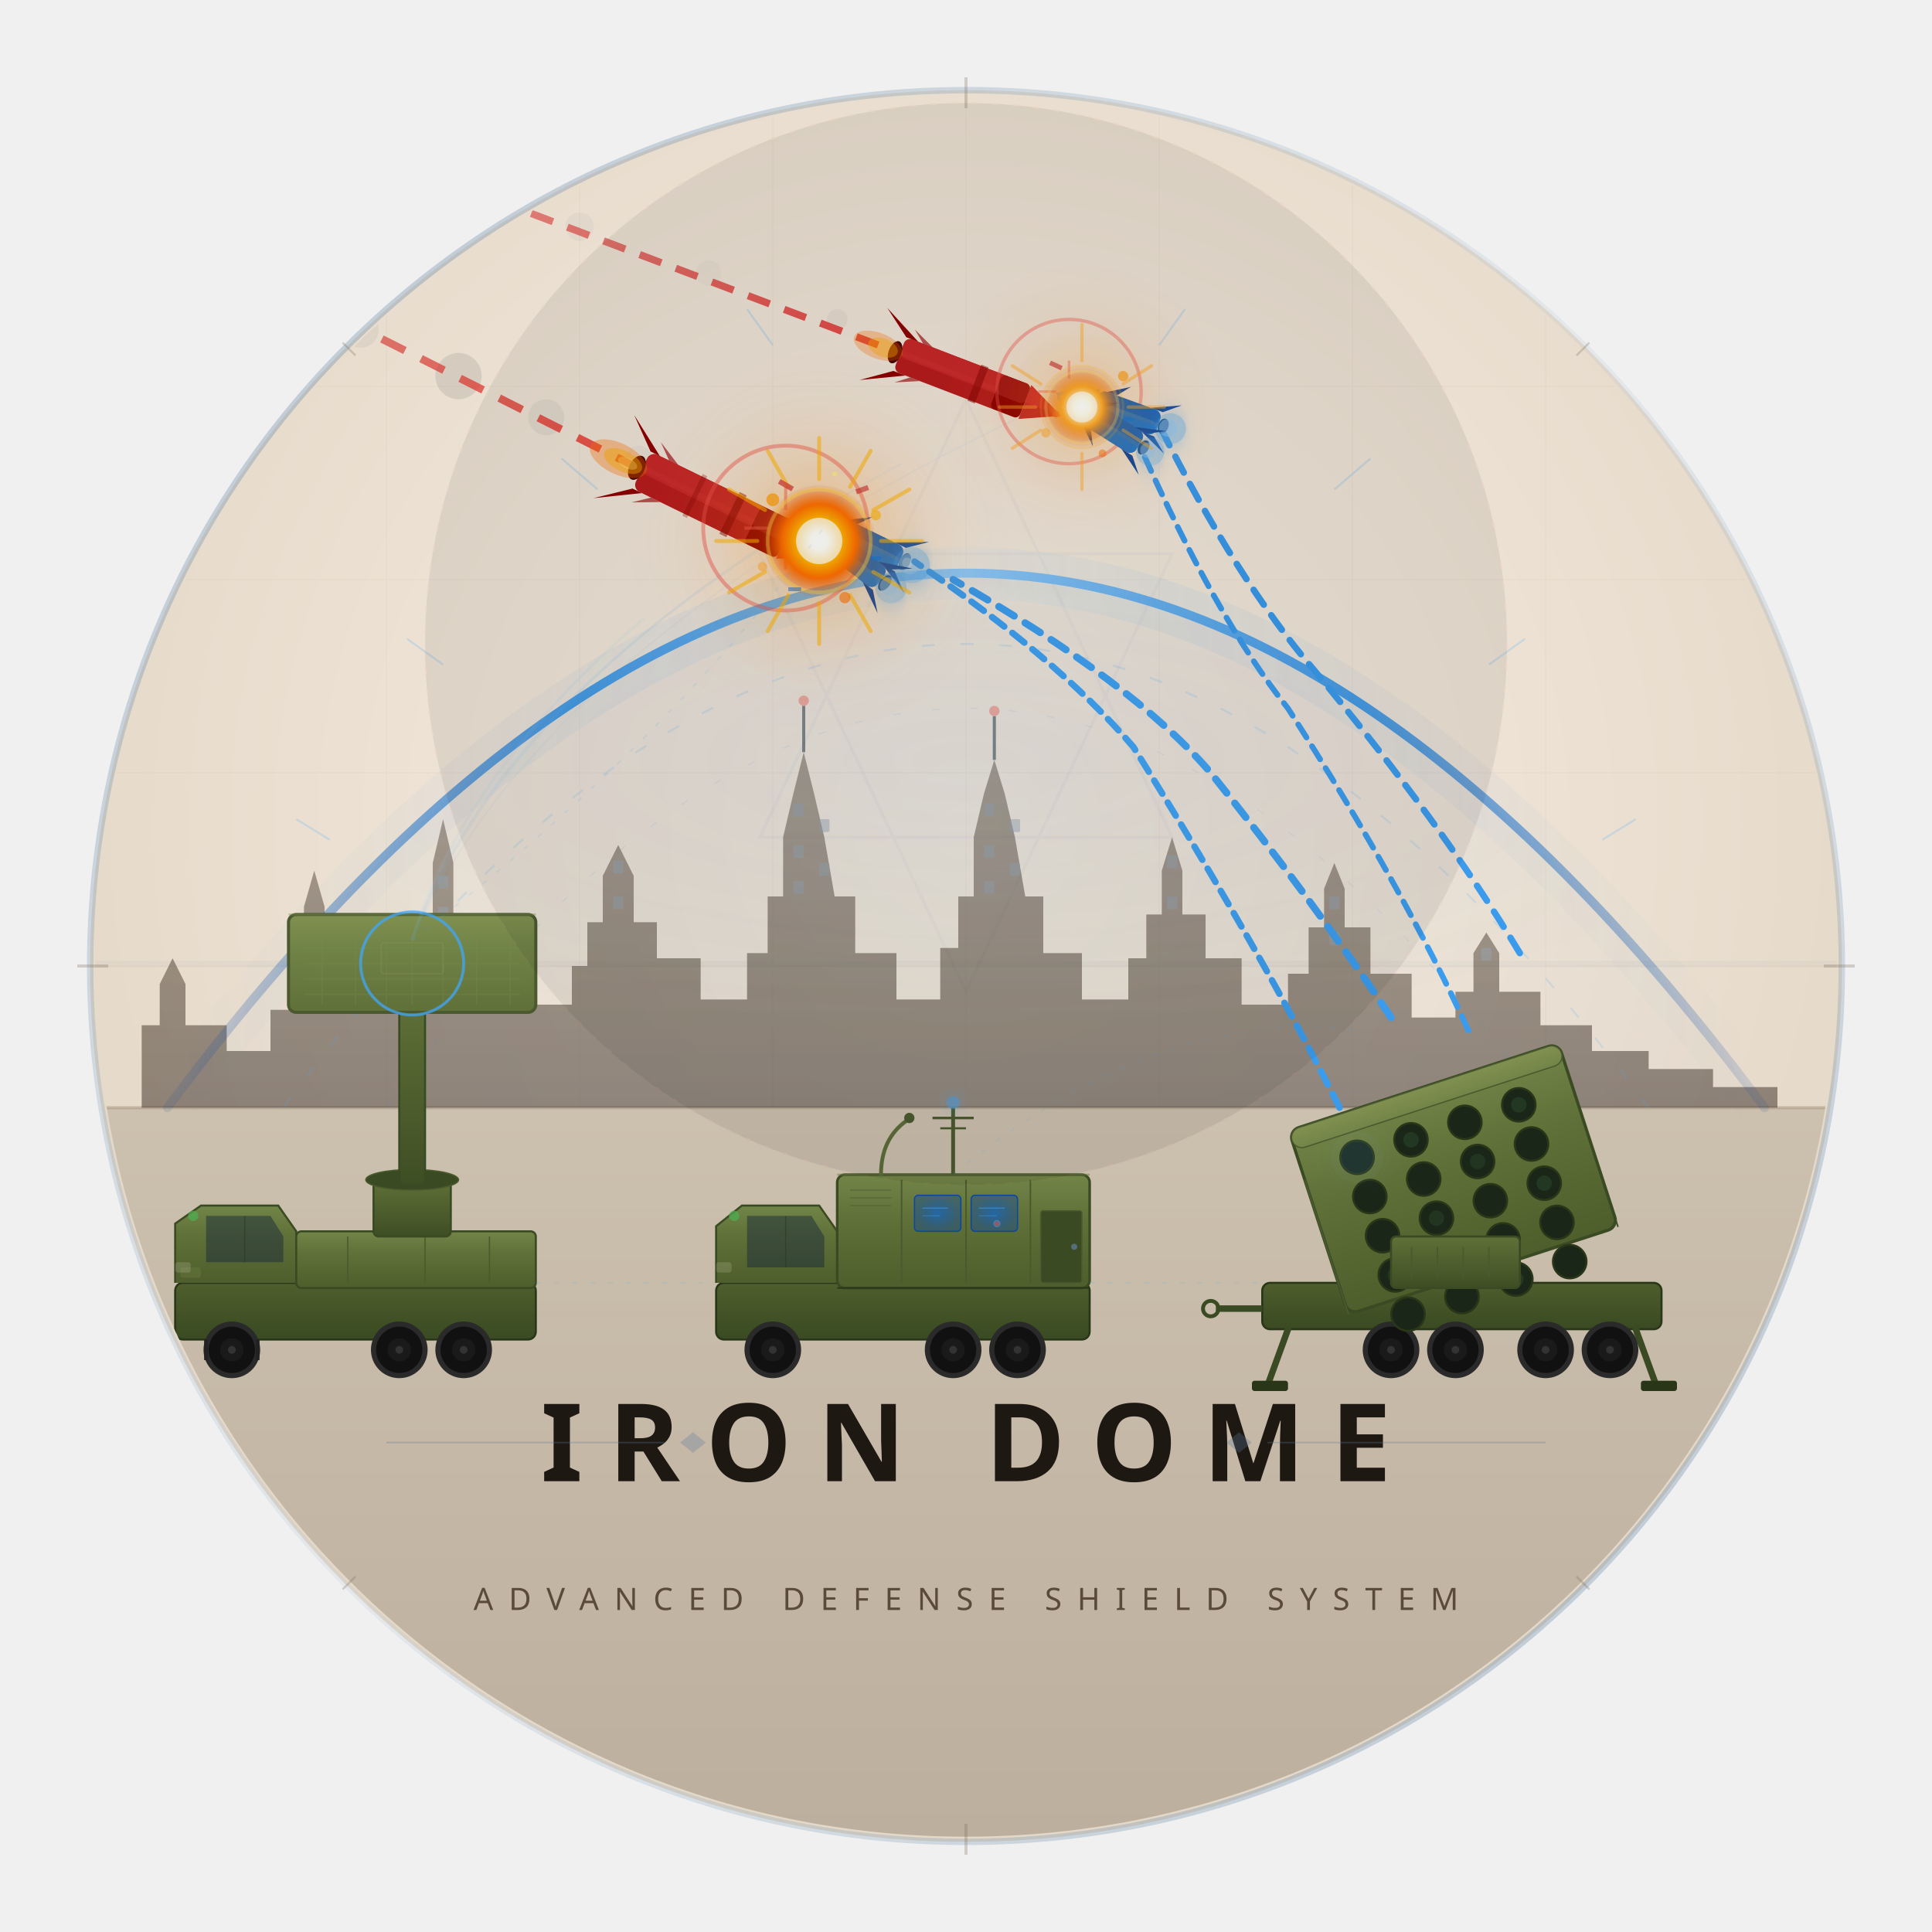
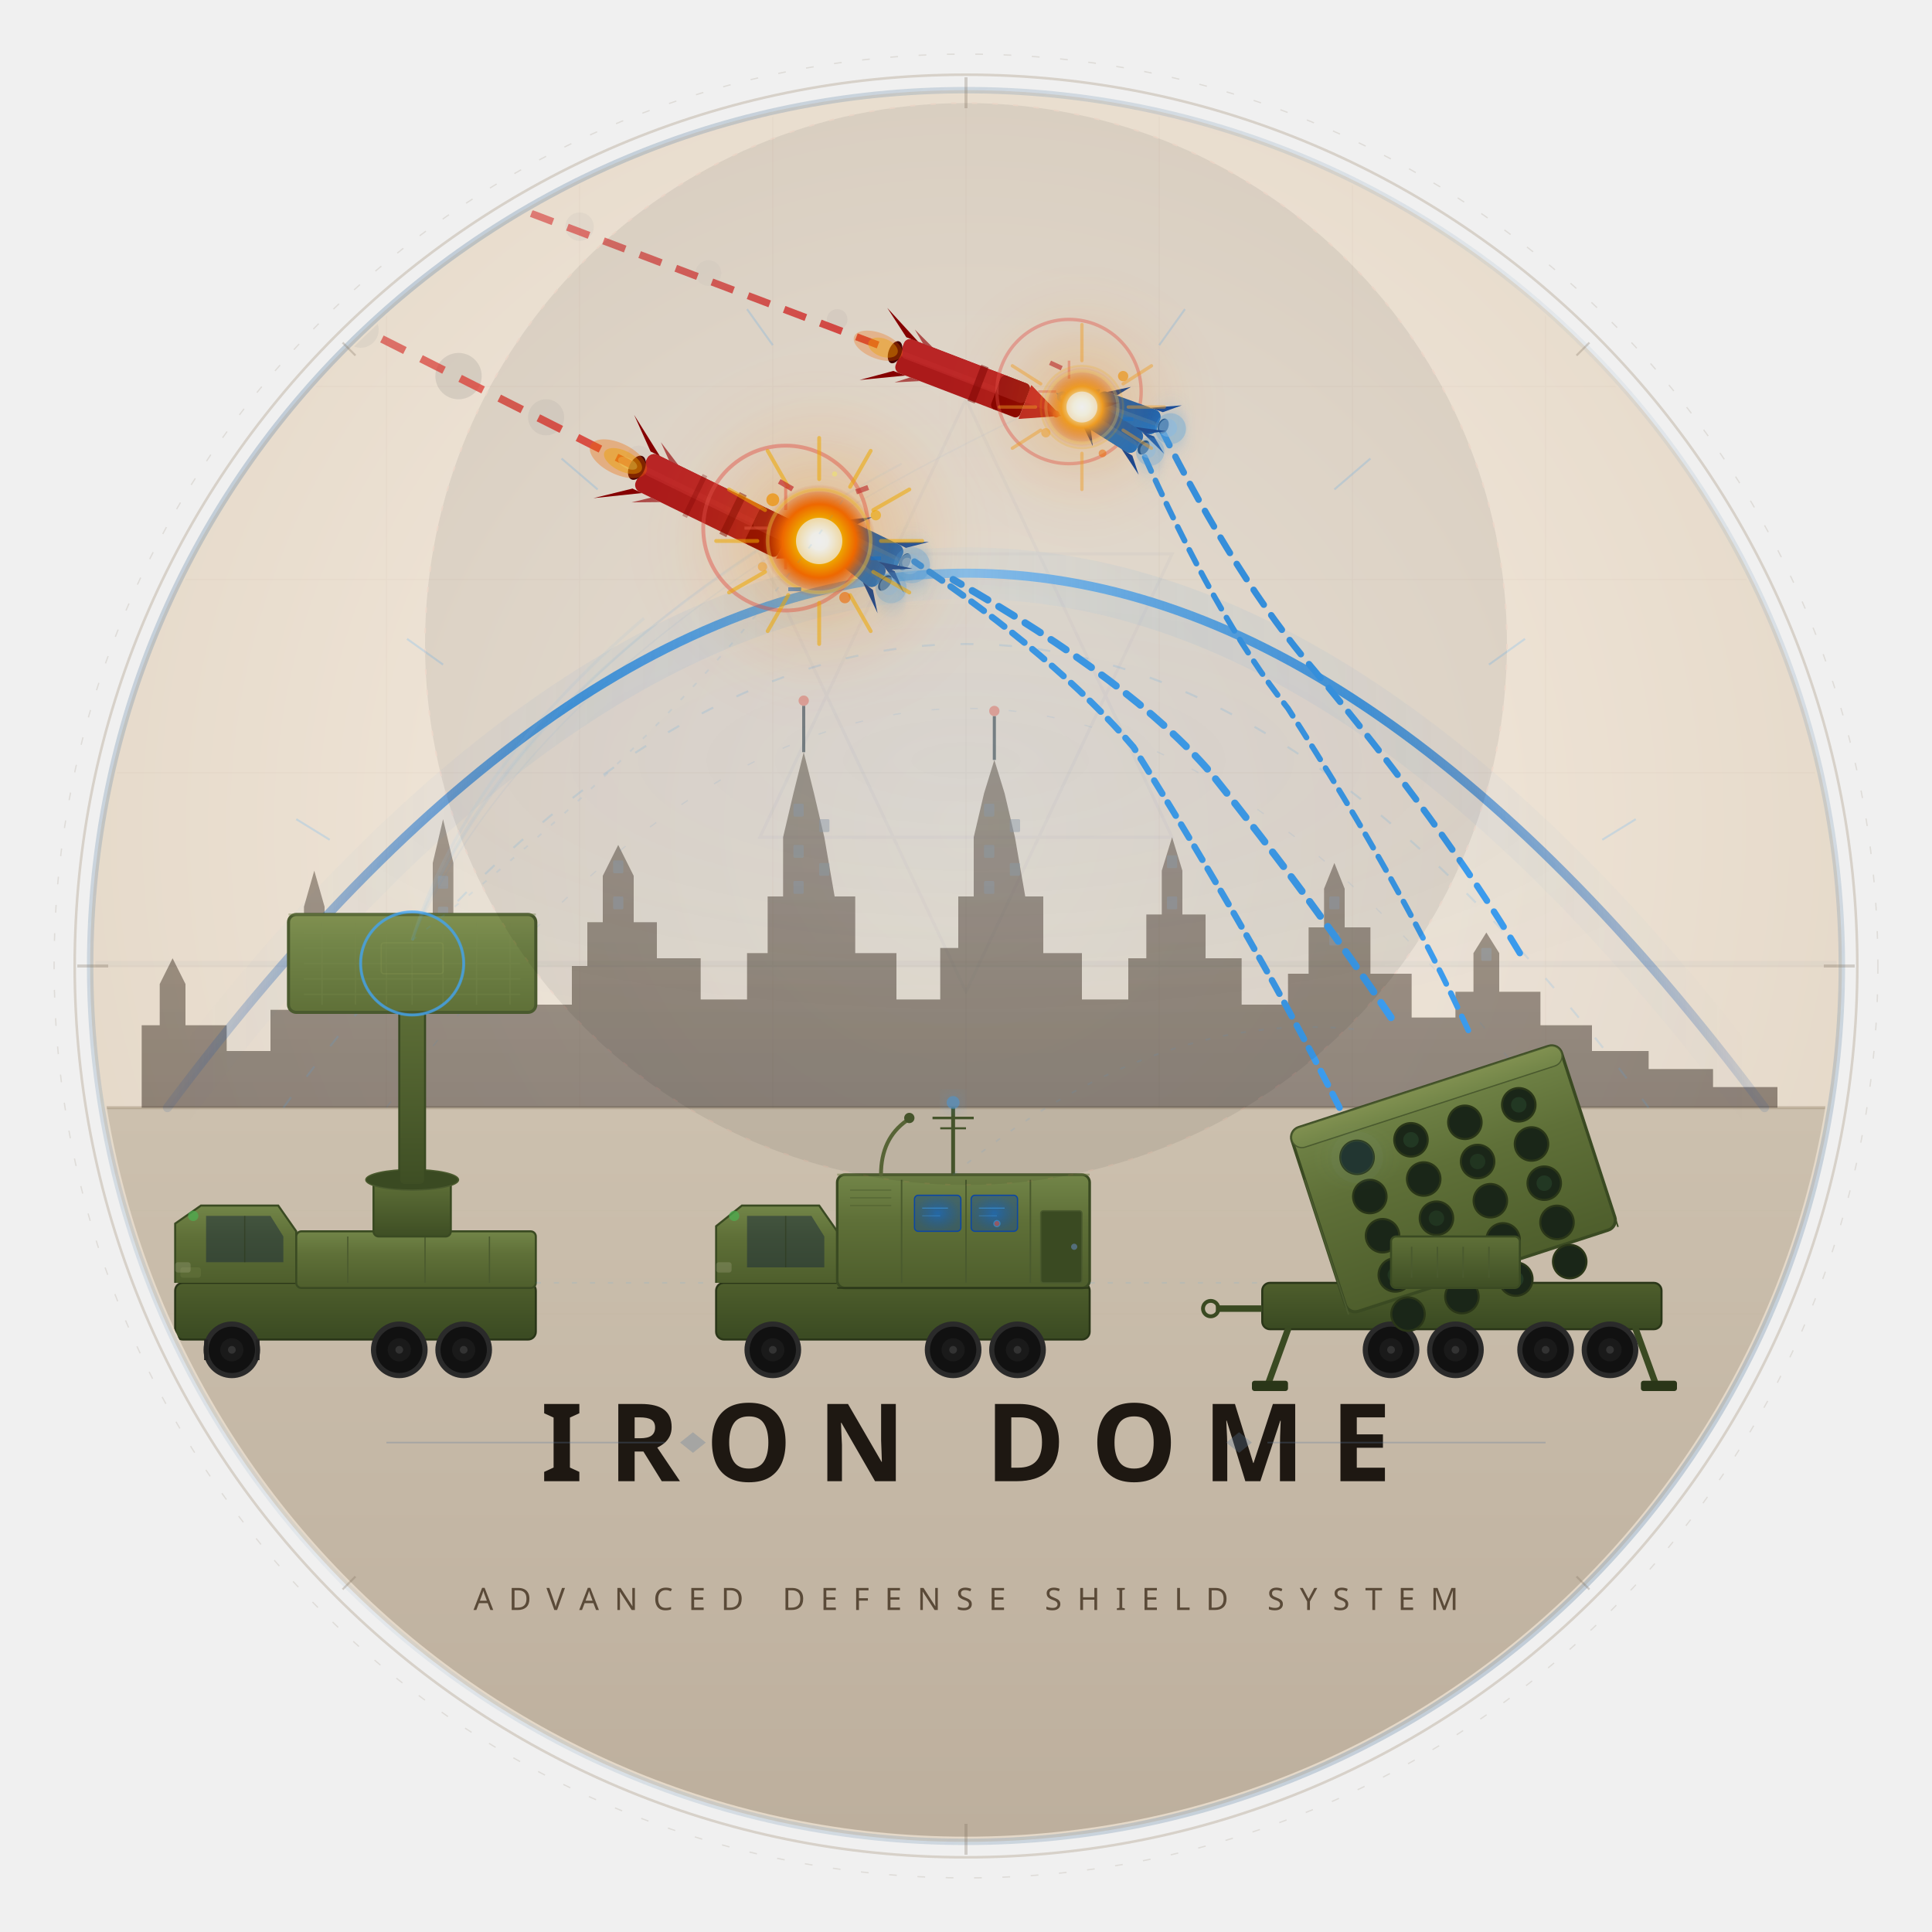
<svg xmlns="http://www.w3.org/2000/svg" viewBox="0 0 750 750">
  <style>
  @keyframes amb{0%,100%{transform:scale(1);opacity:.5}50%{transform:scale(1.18);opacity:1}}
  @keyframes rSpin{to{transform:rotate(360deg)}}
  @keyframes p1{0%{r:20;opacity:.55}100%{r:95;opacity:0}}
  @keyframes p2{0%{r:20;opacity:.45}100%{r:95;opacity:0}}
  @keyframes p3{0%{r:20;opacity:.35}100%{r:95;opacity:0}}
  @keyframes dBr{0%,100%{opacity:.22}50%{opacity:.6}}
  @keyframes boom{0%,65%,100%{opacity:.5}75%{opacity:1}82%{opacity:.65}}
  @keyframes trl{to{stroke-dashoffset:-24}}
  @keyframes etrl{to{stroke-dashoffset:28}}
  @keyframes scan{0%{transform:translateY(-220px);opacity:0}8%{opacity:.1}92%{opacity:.1}100%{transform:translateY(220px);opacity:0}}
  @keyframes tGlow{0%,100%{filter:drop-shadow(0 0 3px rgba(144,202,249,.25))}50%{filter:drop-shadow(0 0 10px rgba(144,202,249,.55))}}
  @keyframes blink{0%,49%{opacity:1}50%,100%{opacity:.3}}
  @keyframes warn{0%,100%{opacity:.5}50%{opacity:1}}
  @keyframes shP{0%,100%{opacity:.08}50%{opacity:.2}}
  @keyframes lockOn{0%,100%{r:22;stroke-width:1.3}50%{r:27;stroke-width:2}}
  @keyframes scrF{0%,100%{opacity:.5}50%{opacity:.8}}
  .rSpin{transform-origin:140px 430px;animation:rSpin 3.5s linear infinite}
  .p1{animation:p1 2.8s ease-out infinite}
  .p2{animation:p2 2.8s ease-out infinite .9s}
  .p3{animation:p3 2.8s ease-out infinite 1.8s}
  .dBr{animation:dBr 3.5s ease-in-out infinite}
  .boom{animation:boom 2.8s ease-in-out infinite}
  .trl{animation:trl 1.2s linear infinite}
  .etrl{animation:etrl .9s linear infinite}
  .scan{animation:scan 6s linear infinite}
  .tGlow{animation:tGlow 4s ease-in-out infinite}
  .blink{animation:blink 1s step-end infinite}
  .warn{animation:warn 1.5s ease-in-out infinite}
  .shP{animation:shP 4s ease-in-out infinite}
  .lockOn{animation:lockOn 1.8s ease-in-out infinite}
  .scrF{animation:scrF 2s ease-in-out infinite}
</style>
  <defs>
    <radialGradient id="bg" cx="50%" cy="42%" r="56%">
      <stop offset="0%" stop-color="#f5ece0" />
      <stop offset="55%" stop-color="#ede2d4" />
      <stop offset="100%" stop-color="#e4d8c8" />
    </radialGradient>
    <linearGradient id="dG" x1="0" y1="0" x2="1" y2="0">
      <stop offset="0%" stop-color="#0d47a1" stop-opacity=".12" />
      <stop offset="25%" stop-color="#1e88e5" stop-opacity=".8" />
      <stop offset="50%" stop-color="#90caf9" />
      <stop offset="75%" stop-color="#1e88e5" stop-opacity=".8" />
      <stop offset="100%" stop-color="#0d47a1" stop-opacity=".12" />
    </linearGradient>
    <linearGradient id="dGl" x1="0" y1="0" x2="1" y2="0">
      <stop offset="0%" stop-color="#1565c0" stop-opacity="0" />
      <stop offset="35%" stop-color="#42a5f5" stop-opacity=".35" />
      <stop offset="50%" stop-color="#bbdefb" stop-opacity=".5" />
      <stop offset="65%" stop-color="#42a5f5" stop-opacity=".35" />
      <stop offset="100%" stop-color="#1565c0" stop-opacity="0" />
    </linearGradient>
    <radialGradient id="shF" cx="50%" cy="35%" r="55%">
      <stop offset="0%" stop-color="#1565c0" stop-opacity=".06" />
      <stop offset="100%" stop-color="#0d47a1" stop-opacity=".01" />
    </radialGradient>
    <linearGradient id="iG" x1="0" y1="1" x2="1" y2="0">
      <stop offset="0%" stop-color="#1565c0" />
      <stop offset="60%" stop-color="#42a5f5" />
      <stop offset="100%" stop-color="#e3f2fd" />
    </linearGradient>
    <linearGradient id="eG" x1="0" y1="0" x2="1" y2="1">
      <stop offset="0%" stop-color="#b71c1c" stop-opacity=".3" />
      <stop offset="100%" stop-color="#f44336" />
    </linearGradient>
    <linearGradient id="eG2" x1="0" y1="0" x2="1" y2="1">
      <stop offset="0%" stop-color="#c62828" stop-opacity=".25" />
      <stop offset="100%" stop-color="#e53935" />
    </linearGradient>
    <radialGradient id="bm1" cx="50%" cy="50%" r="50%">
      <stop offset="0%" stop-color="#fff" />
      <stop offset="15%" stop-color="#fffde7" />
      <stop offset="40%" stop-color="#ffb300" />
      <stop offset="65%" stop-color="#ff6f00" />
      <stop offset="100%" stop-color="#e65100" stop-opacity="0" />
    </radialGradient>
    <radialGradient id="bm1o" cx="50%" cy="50%" r="50%">
      <stop offset="0%" stop-color="#ff9800" stop-opacity=".45" />
      <stop offset="100%" stop-color="#ff6f00" stop-opacity="0" />
    </radialGradient>
    <radialGradient id="bm2" cx="50%" cy="50%" r="50%">
      <stop offset="0%" stop-color="#fff" />
      <stop offset="20%" stop-color="#fff9c4" />
      <stop offset="50%" stop-color="#ffa726" />
      <stop offset="100%" stop-color="#e65100" stop-opacity="0" />
    </radialGradient>
    <linearGradient id="gnG" x1="0" y1="0" x2="0" y2="1">
      <stop offset="0%" stop-color="#ccc0ae" />
      <stop offset="100%" stop-color="#bcae9c" />
    </linearGradient>
    <linearGradient id="cG" x1="0" y1="0" x2="0" y2="1">
      <stop offset="0%" stop-color="#5a4a38" stop-opacity=".78" />
      <stop offset="100%" stop-color="#3e3228" stop-opacity=".88" />
    </linearGradient>
    <linearGradient id="rG" x1="0" y1="0" x2="1" y2="1">
      <stop offset="0%" stop-color="#5a7a9a" stop-opacity=".42" />
      <stop offset="50%" stop-color="#7aa0c0" stop-opacity=".1" />
      <stop offset="100%" stop-color="#5a7a9a" stop-opacity=".42" />
    </linearGradient>
    <linearGradient id="oliveBody" x1="0" y1="0" x2="0" y2="1">
      <stop offset="0%" stop-color="#728548" />
      <stop offset="40%" stop-color="#5f7038" />
      <stop offset="100%" stop-color="#4e5e2c" />
    </linearGradient>
    <linearGradient id="oliveDark" x1="0" y1="0" x2="0" y2="1">
      <stop offset="0%" stop-color="#5f7038" />
      <stop offset="100%" stop-color="#3e4e24" />
    </linearGradient>
    <linearGradient id="oliveLight" x1="0" y1="0" x2="0" y2="1">
      <stop offset="0%" stop-color="#809050" />
      <stop offset="100%" stop-color="#728548" />
    </linearGradient>
    <linearGradient id="oliveChassis" x1="0" y1="0" x2="0" y2="1">
      <stop offset="0%" stop-color="#4e5e2c" />
      <stop offset="100%" stop-color="#3a4a22" />
    </linearGradient>
    <linearGradient id="radarPanel" x1="0" y1="0" x2="0" y2="1">
      <stop offset="0%" stop-color="#809050" />
      <stop offset="30%" stop-color="#728548" />
      <stop offset="100%" stop-color="#5f7038" />
    </linearGradient>
    <radialGradient id="scrG" cx="50%" cy="50%" r="50%">
      <stop offset="0%" stop-color="#1565c0" stop-opacity=".8" />
      <stop offset="100%" stop-color="#0d47a1" stop-opacity=".4" />
    </radialGradient>
    <linearGradient id="scC" x1="0" y1="1" x2=".5" y2="0">
      <stop offset="0%" stop-color="#42a5f5" stop-opacity=".3" />
      <stop offset="100%" stop-color="#42a5f5" stop-opacity="0" />
    </linearGradient>
    <filter id="gl" x="-50%" y="-50%" width="200%" height="200%">
      <feGaussianBlur in="SourceGraphic" stdDeviation="3.5" />
      <feMerge>
        <feMergeNode />
        <feMergeNode in="SourceGraphic" />
      </feMerge>
    </filter>
    <filter id="glH" x="-50%" y="-50%" width="200%" height="200%">
      <feGaussianBlur in="SourceGraphic" stdDeviation="7" />
      <feMerge>
        <feMergeNode />
        <feMergeNode in="SourceGraphic" />
      </feMerge>
    </filter>
    <filter id="bGl" x="-100%" y="-100%" width="300%" height="300%">
      <feGaussianBlur in="SourceGraphic" stdDeviation="10" />
    </filter>
    <filter id="ns">
      <feTurbulence type="fractalNoise" baseFrequency=".85" numOctaves="4" stitchTiles="stitch" />
      <feColorMatrix type="saturate" values="0" />
      <feComponentTransfer>
        <feFuncA type="linear" slope=".025" />
      </feComponentTransfer>
    </filter>
    <clipPath id="cl">
      <circle cx="375" cy="375" r="338" />
    </clipPath>
  </defs>
  <circle cx="375" cy="375" r="340" fill="url(#bg)" stroke="url(#rG)" stroke-width="2.5" />
+   <circle cx="375" cy="375" r="346" fill="none" stroke="#b8aa98" stroke-width="1" opacity=".45" />
+   <circle cx="375" cy="375" r="354" fill="none" stroke="#988a78" stroke-width=".5" stroke-dasharray="3 8" opacity=".2" />
  <g clip-path="url(#cl)">
    <rect x="36" y="36" width="678" height="678" filter="url(#ns)" opacity=".05" />
    <g opacity=".05" stroke="#98886e" stroke-width=".5">
      <line x1="36" y1="150" x2="714" y2="150" />
      <line x1="36" y1="225" x2="714" y2="225" />
      <line x1="36" y1="300" x2="714" y2="300" />
      <line x1="36" y1="375" x2="714" y2="375" />
      <line x1="36" y1="450" x2="714" y2="450" />
      <line x1="150" y1="36" x2="150" y2="714" />
      <line x1="225" y1="36" x2="225" y2="714" />
      <line x1="300" y1="36" x2="300" y2="714" />
      <line x1="375" y1="36" x2="375" y2="714" />
      <line x1="450" y1="36" x2="450" y2="714" />
      <line x1="525" y1="36" x2="525" y2="714" />
      <line x1="600" y1="36" x2="600" y2="714" />
    </g>
    <g opacity=".055">
      <polygon points="375,155 455,325 295,325" fill="none" stroke="#7a92b0" stroke-width="1.2" />
      <polygon points="375,385 295,215 455,215" fill="none" stroke="#7a92b0" stroke-width="1.2" />
    </g>
    <rect class="scan" x="36" y="373" width="678" height="2.5" fill="#7a8a9a" opacity=".06" rx="1" />
    <rect x="36" y="430" width="678" height="300" fill="url(#gnG)" />
    <line x1="36" y1="430" x2="714" y2="430" stroke="#98886e" stroke-width="1.2" opacity=".4" />
    <g opacity=".03" stroke="#8d6e63" stroke-width=".3">
      <line x1="36" y1="470" x2="714" y2="470" />
      <line x1="36" y1="510" x2="714" y2="510" />
    </g>
    <g opacity=".6">
      <path d="     M36,430 L55,430 L55,398 L62,398 L62,382 L67,372 L72,382 L72,398 L88,398 L88,408     L105,408 L105,392 L112,392 L112,372 L118,372 L118,352 L122,338 L126,352 L126,372 L138,372 L138,390 L155,390     L155,375 L162,375 L162,355 L168,355 L168,335 L172,318 L176,335 L176,355 L188,355 L188,372 L205,372 L205,390 L222,390     L222,375 L228,375 L228,358 L234,358 L234,340 L240,328 L246,340 L246,358 L255,358 L255,372 L272,372 L272,388 L290,388     L290,370 L298,370 L298,348 L304,348 L304,325 L308,308 L312,292 L316,308 L320,325 L324,348 L332,348 L332,370 L348,370 L348,388 L365,388     L365,368 L372,368 L372,348 L378,348 L378,325 L382,308 L386,295 L390,308 L394,325 L398,348 L405,348 L405,370 L420,370 L420,388 L438,388     L438,372 L445,372 L445,355 L451,355 L451,338 L455,325 L459,338 L459,355 L468,355 L468,372 L482,372 L482,390 L500,390     L500,378 L508,378 L508,360 L514,360 L514,345 L518,335 L522,345 L522,360 L532,360 L532,378 L548,378 L548,395 L565,395     L565,385 L572,385 L572,370 L577,362 L582,370 L582,385 L598,385 L598,398 L618,398 L618,408 L640,408 L640,415 L665,415 L665,422 L690,422 L690,430 L714,430 Z   " fill="url(#cG)" />
      <g fill="#5a7a9a" opacity=".45">
        <rect x="120" y="358" width="4" height="5" rx=".5" />
        <rect x="120" y="370" width="4" height="5" rx=".5" />
        <rect x="170" y="340" width="4" height="5" rx=".5" />
        <rect x="170" y="352" width="4" height="5" rx=".5" />
        <rect x="238" y="334" width="4" height="5" rx=".5" />
        <rect x="238" y="348" width="4" height="5" rx=".5" />
        <rect x="308" y="312" width="4" height="5" rx=".5" />
        <rect x="308" y="328" width="4" height="5" rx=".5" />
        <rect x="308" y="342" width="4" height="5" rx=".5" />
        <rect x="318" y="318" width="4" height="5" rx=".5" />
        <rect x="318" y="335" width="4" height="5" rx=".5" />
        <rect x="382" y="312" width="4" height="5" rx=".5" />
        <rect x="382" y="328" width="4" height="5" rx=".5" />
        <rect x="382" y="342" width="4" height="5" rx=".5" />
        <rect x="392" y="318" width="4" height="5" rx=".5" />
        <rect x="392" y="335" width="4" height="5" rx=".5" />
        <rect x="453" y="332" width="4" height="5" rx=".5" />
        <rect x="453" y="348" width="4" height="5" rx=".5" />
        <rect x="516" y="348" width="4" height="5" rx=".5" />
        <rect x="516" y="362" width="4" height="5" rx=".5" />
        <rect x="575" y="368" width="4" height="5" rx=".5" />
      </g>
      <line x1="312" y1="292" x2="312" y2="274" stroke="#37474f" stroke-width="1.2" />
      <circle cx="312" cy="272" r="2" fill="#f44336" opacity=".6" class="blink" />
      <line x1="386" y1="295" x2="386" y2="278" stroke="#37474f" stroke-width="1.2" />
      <circle cx="386" cy="276" r="2" fill="#f44336" opacity=".6" class="blink" />
    </g>
    <path class="shP" d="M65 430 Q375 15 685 430" fill="url(#shF)" />
    <path class="dBr" d="M65 430 Q375 15 685 430" fill="none" stroke="url(#dGl)" stroke-width="20" opacity=".22" />
    <path d="M65 430 Q375 15 685 430" fill="none" stroke="url(#dG)" stroke-width="3.5" stroke-linecap="round" />
    <path d="M110 430 Q375 70 640 430" fill="none" stroke="#42a5f5" stroke-width=".8" opacity=".15" stroke-dasharray="5 10" />
    <path d="M150 430 Q375 120 600 430" fill="none" stroke="#1e88e5" stroke-width=".5" opacity=".08" stroke-dasharray="3 12" />
    <g opacity=".25" stroke="#64b5f6" stroke-width=".8">
      <line x1="115" y1="318" x2="128" y2="326" />
      <line x1="158" y1="248" x2="172" y2="258" />
      <line x1="218" y1="178" x2="232" y2="190" />
      <line x1="290" y1="120" x2="300" y2="134" />
      <line x1="460" y1="120" x2="450" y2="134" />
      <line x1="532" y1="178" x2="518" y2="190" />
      <line x1="592" y1="248" x2="578" y2="258" />
      <line x1="635" y1="318" x2="622" y2="326" />
    </g>
    <g>
      <rect x="68" y="498" width="140" height="22" rx="3" fill="url(#oliveChassis)" stroke="#2a3618" stroke-width=".8" />
      <path d="M68,498 L68,475 L78,468 L108,468 L115,478 L115,498" fill="url(#oliveBody)" stroke="#3a4a22" stroke-width=".8" />
      <path d="M80,472 L105,472 L110,480 L110,490 L80,490 Z" fill="#1a2a3a" opacity=".5" />
      <line x1="95" y1="472" x2="95" y2="490" stroke="#2a3618" stroke-width=".5" opacity=".5" />
      <rect x="70" y="492" width="8" height="4" rx="1" fill="#6b7a42" opacity=".4" />
      <rect x="115" y="478" width="93" height="22" rx="2" fill="url(#oliveBody)" stroke="#3a4a22" stroke-width=".8" />
      <line x1="135" y1="480" x2="135" y2="498" stroke="#4a5a2e" stroke-width=".5" />
      <line x1="165" y1="480" x2="165" y2="498" stroke="#4a5a2e" stroke-width=".5" />
      <line x1="190" y1="480" x2="190" y2="498" stroke="#4a5a2e" stroke-width=".5" />
      <circle cx="90" cy="524" r="10" fill="#111" stroke="#2a2a2a" stroke-width="2" />
      <circle cx="90" cy="524" r="4.5" fill="#1a1a1a" />
      <circle cx="90" cy="524" r="1.5" fill="#333" />
      <circle cx="155" cy="524" r="10" fill="#111" stroke="#2a2a2a" stroke-width="2" />
      <circle cx="155" cy="524" r="4.5" fill="#1a1a1a" />
      <circle cx="155" cy="524" r="1.5" fill="#333" />
      <circle cx="180" cy="524" r="10" fill="#111" stroke="#2a2a2a" stroke-width="2" />
      <circle cx="180" cy="524" r="4.5" fill="#1a1a1a" />
      <circle cx="180" cy="524" r="1.5" fill="#333" />
      <line x1="80" y1="520" x2="80" y2="528" stroke="#222" stroke-width="1.5" />
      <line x1="100" y1="520" x2="100" y2="528" stroke="#222" stroke-width="1.5" />
      <rect x="145" y="458" width="30" height="22" rx="2" fill="url(#oliveDark)" stroke="#3a4a22" stroke-width=".8" />
      <ellipse cx="160" cy="458" rx="18" ry="4" fill="#3a4a22" stroke="#4a5a2e" stroke-width=".5" />
      <g>
        <rect x="155" y="388" width="10" height="72" rx="2" fill="url(#oliveDark)" stroke="#3a4a22" stroke-width=".8" />
        <rect x="112" y="355" width="96" height="38" rx="3" fill="url(#radarPanel)" stroke="#4a5a2e" stroke-width="1.2" />
        <g opacity=".3">
          <line x1="118" y1="362" x2="202" y2="362" stroke="#7a8a4e" stroke-width=".5" />
          <line x1="118" y1="368" x2="202" y2="368" stroke="#7a8a4e" stroke-width=".5" />
          <line x1="118" y1="374" x2="202" y2="374" stroke="#7a8a4e" stroke-width=".5" />
          <line x1="118" y1="380" x2="202" y2="380" stroke="#7a8a4e" stroke-width=".5" />
          <line x1="118" y1="386" x2="202" y2="386" stroke="#7a8a4e" stroke-width=".5" />
          <line x1="125" y1="358" x2="125" y2="390" stroke="#7a8a4e" stroke-width=".5" />
          <line x1="138" y1="358" x2="138" y2="390" stroke="#7a8a4e" stroke-width=".5" />
          <line x1="150" y1="358" x2="150" y2="390" stroke="#7a8a4e" stroke-width=".5" />
          <line x1="160" y1="358" x2="160" y2="390" stroke="#7a8a4e" stroke-width=".5" />
          <line x1="172" y1="358" x2="172" y2="390" stroke="#7a8a4e" stroke-width=".5" />
          <line x1="185" y1="358" x2="185" y2="390" stroke="#7a8a4e" stroke-width=".5" />
          <line x1="198" y1="358" x2="198" y2="390" stroke="#7a8a4e" stroke-width=".5" />
        </g>
        <line x1="112" y1="355" x2="208" y2="355" stroke="#7a8a4e" stroke-width=".8" opacity=".4" />
        <rect x="148" y="366" width="24" height="12" rx="1" fill="none" stroke="#8a9a52" stroke-width=".5" opacity=".3" />
      </g>
      <circle class="p1" cx="160" cy="374" r="20" fill="none" stroke="#42a5f5" stroke-width="1.2" opacity=".5" />
      <circle class="p2" cx="160" cy="374" r="20" fill="none" stroke="#42a5f5" stroke-width="1" opacity=".4" />
      <circle class="p3" cx="160" cy="374" r="20" fill="none" stroke="#42a5f5" stroke-width=".7" opacity=".3" />
      <g opacity=".2">
        <path d="M160 365 Q180 300 250 240" stroke="#90caf9" fill="none" stroke-width="1.2" opacity=".5" />
        <path d="M160 365 Q190 280 300 210" stroke="#64b5f6" fill="none" stroke-width="1" opacity=".4" />
        <path d="M160 365 Q200 260 350 180" stroke="#42a5f5" fill="none" stroke-width=".8" opacity=".3" />
        <path d="M160 365 Q210 250 400 160" stroke="#1e88e5" fill="none" stroke-width=".6" opacity=".2" />
      </g>
      <circle cx="75" cy="472" r="2" fill="#4caf50" opacity=".7" class="blink" />
      <rect x="68" y="490" width="6" height="4" rx="1" fill="#fff3e0" opacity=".15" />
    </g>
    <g>
      <rect x="278" y="498" width="145" height="22" rx="3" fill="url(#oliveChassis)" stroke="#2a3618" stroke-width=".8" />
      <path d="M278,498 L278,476 L288,468 L318,468 L325,478 L325,498" fill="url(#oliveBody)" stroke="#3a4a22" stroke-width=".8" />
      <path d="M290,472 L315,472 L320,480 L320,492 L290,492 Z" fill="#1a2a3a" opacity=".5" />
      <line x1="305" y1="472" x2="305" y2="492" stroke="#2a3618" stroke-width=".5" opacity=".5" />
      <rect x="278" y="490" width="6" height="4" rx="1" fill="#fff3e0" opacity=".15" />
      <circle cx="285" cy="472" r="2" fill="#4caf50" opacity=".7" class="blink" />
      <rect x="325" y="456" width="98" height="44" rx="3" fill="url(#oliveBody)" stroke="#3a4a22" stroke-width="1" />
      <line x1="350" y1="458" x2="350" y2="498" stroke="#4a5a2e" stroke-width=".6" />
      <line x1="375" y1="458" x2="375" y2="498" stroke="#4a5a2e" stroke-width=".6" />
      <line x1="400" y1="458" x2="400" y2="498" stroke="#4a5a2e" stroke-width=".6" />
      <line x1="325" y1="456" x2="423" y2="456" stroke="#6b7a42" stroke-width=".8" opacity=".5" />
      <line x1="325" y1="500" x2="423" y2="500" stroke="#2a3618" stroke-width=".6" />
      <rect x="404" y="470" width="16" height="28" rx="1" fill="#3a4a22" stroke="#4a5a2e" stroke-width=".5" />
      <circle cx="417" cy="484" r="1.2" fill="#546e7a" />
      <g stroke="#4a5a2e" stroke-width=".5" opacity=".5">
        <line x1="330" y1="462" x2="346" y2="462" />
        <line x1="330" y1="465" x2="346" y2="465" />
        <line x1="330" y1="468" x2="346" y2="468" />
      </g>
      <rect x="355" y="464" width="18" height="14" rx="1.5" fill="url(#scrG)" class="scrF" stroke="#0d47a1" stroke-width=".5" />
      <rect x="377" y="464" width="18" height="14" rx="1.5" fill="url(#scrG)" class="scrF" style="animation-delay:.3s" stroke="#0d47a1" stroke-width=".5" />
      <g stroke="#42a5f5" stroke-width=".4">
        <line x1="358" y1="469" x2="368" y2="469" opacity=".5" />
        <line x1="358" y1="472" x2="365" y2="472" opacity=".3" />
        <line x1="380" y1="469" x2="390" y2="469" opacity=".5" />
        <line x1="380" y1="472" x2="387" y2="472" opacity=".3" />
        <circle cx="387" cy="475" r="1.2" fill="#ef5350" opacity=".5" class="warn" />
      </g>
      <line x1="370" y1="456" x2="370" y2="430" stroke="#4a5a2e" stroke-width="1.5" />
      <line x1="362" y1="434" x2="378" y2="434" stroke="#4a5a2e" stroke-width="1" />
      <line x1="365" y1="438" x2="375" y2="438" stroke="#4a5a2e" stroke-width=".8" />
      <circle cx="370" cy="428" r="2.5" fill="#42a5f5" opacity=".5" filter="url(#gl)" />
      <path d="M342 456 Q342 442 352 435" stroke="#5d6b3a" fill="none" stroke-width="1.5" stroke-linecap="round" />
      <circle cx="353" cy="434" r="2" fill="#4a5a2e" />
      <circle cx="300" cy="524" r="10" fill="#111" stroke="#2a2a2a" stroke-width="2" />
      <circle cx="300" cy="524" r="4.5" fill="#1a1a1a" />
      <circle cx="300" cy="524" r="1.5" fill="#333" />
      <circle cx="370" cy="524" r="10" fill="#111" stroke="#2a2a2a" stroke-width="2" />
      <circle cx="370" cy="524" r="4.5" fill="#1a1a1a" />
      <circle cx="370" cy="524" r="1.5" fill="#333" />
      <circle cx="395" cy="524" r="10" fill="#111" stroke="#2a2a2a" stroke-width="2" />
      <circle cx="395" cy="524" r="4.5" fill="#1a1a1a" />
      <circle cx="395" cy="524" r="1.5" fill="#333" />
    </g>
    <g>
      <rect x="490" y="498" width="155" height="18" rx="3" fill="url(#oliveChassis)" stroke="#2a3618" stroke-width=".8" />
      <line x1="490" y1="508" x2="472" y2="508" stroke="#3a4a22" stroke-width="2.5" />
      <circle cx="470" cy="508" r="3" fill="none" stroke="#3a4a22" stroke-width="1.5" />
      <line x1="500" y1="516" x2="492" y2="538" stroke="#3a4a22" stroke-width="2.5" stroke-linecap="round" />
      <line x1="635" y1="516" x2="643" y2="538" stroke="#3a4a22" stroke-width="2.5" stroke-linecap="round" />
      <rect x="486" y="536" width="14" height="4" rx="1" fill="#2a3618" />
      <rect x="637" y="536" width="14" height="4" rx="1" fill="#2a3618" />
      <circle cx="540" cy="524" r="10" fill="#111" stroke="#2a2a2a" stroke-width="2" />
      <circle cx="540" cy="524" r="4.5" fill="#1a1a1a" />
      <circle cx="540" cy="524" r="1.5" fill="#333" />
      <circle cx="565" cy="524" r="10" fill="#111" stroke="#2a2a2a" stroke-width="2" />
      <circle cx="565" cy="524" r="4.5" fill="#1a1a1a" />
      <circle cx="565" cy="524" r="1.5" fill="#333" />
      <circle cx="600" cy="524" r="10" fill="#111" stroke="#2a2a2a" stroke-width="2" />
      <circle cx="600" cy="524" r="4.5" fill="#1a1a1a" />
      <circle cx="600" cy="524" r="1.5" fill="#333" />
      <circle cx="625" cy="524" r="10" fill="#111" stroke="#2a2a2a" stroke-width="2" />
      <circle cx="625" cy="524" r="4.5" fill="#1a1a1a" />
      <circle cx="625" cy="524" r="1.5" fill="#333" />
      <g transform="translate(565,460) rotate(-18)">
        <rect x="-55" y="-40" width="110" height="75" rx="4" fill="url(#oliveBody)" stroke="#3a4a22" stroke-width="1.2" />
        <rect x="-55" y="-40" width="110" height="8" rx="4" fill="url(#oliveLight)" stroke="#4a5a2e" stroke-width=".5" />
        <line x1="-55" y1="-20" x2="-55" y2="35" stroke="#4a5a2e" stroke-width=".6" />
        <line x1="55" y1="-20" x2="55" y2="35" stroke="#3a4a22" stroke-width=".6" />
        <g>
          <circle cx="-33" cy="-22" r="6.5" fill="#1a2618" stroke="#2a3618" stroke-width=".8" />
          <circle cx="-11" cy="-22" r="6.5" fill="#1a2618" stroke="#2a3618" stroke-width=".8" />
          <circle cx="11" cy="-22" r="6.5" fill="#1a2618" stroke="#2a3618" stroke-width=".8" />
          <circle cx="33" cy="-22" r="6.5" fill="#1a2618" stroke="#2a3618" stroke-width=".8" />
          <circle cx="-33" cy="-6" r="6.5" fill="#1a2618" stroke="#2a3618" stroke-width=".8" />
          <circle cx="-11" cy="-6" r="6.5" fill="#1a2618" stroke="#2a3618" stroke-width=".8" />
          <circle cx="11" cy="-6" r="6.5" fill="#1a2618" stroke="#2a3618" stroke-width=".8" />
          <circle cx="33" cy="-6" r="6.5" fill="#1a2618" stroke="#2a3618" stroke-width=".8" />
          <circle cx="-33" cy="10" r="6.5" fill="#1a2618" stroke="#2a3618" stroke-width=".8" />
          <circle cx="-11" cy="10" r="6.5" fill="#1a2618" stroke="#2a3618" stroke-width=".8" />
          <circle cx="11" cy="10" r="6.5" fill="#1a2618" stroke="#2a3618" stroke-width=".8" />
          <circle cx="33" cy="10" r="6.5" fill="#1a2618" stroke="#2a3618" stroke-width=".8" />
          <circle cx="-33" cy="26" r="6.5" fill="#1a2618" stroke="#2a3618" stroke-width=".8" />
          <circle cx="-11" cy="26" r="6.5" fill="#1a2618" stroke="#2a3618" stroke-width=".8" />
          <circle cx="11" cy="26" r="6.5" fill="#1a2618" stroke="#2a3618" stroke-width=".8" />
          <circle cx="33" cy="26" r="6.5" fill="#1a2618" stroke="#2a3618" stroke-width=".8" />
          <circle cx="-33" cy="42" r="6.5" fill="#1a2618" stroke="#2a3618" stroke-width=".8" />
          <circle cx="-11" cy="42" r="6.5" fill="#1a2618" stroke="#2a3618" stroke-width=".8" />
          <circle cx="11" cy="42" r="6.5" fill="#1a2618" stroke="#2a3618" stroke-width=".8" />
          <circle cx="33" cy="42" r="6.5" fill="#1a2618" stroke="#2a3618" stroke-width=".8" />
          <circle cx="-11" cy="-22" r="3" fill="#2a4a2e" opacity=".5" />
          <circle cx="11" cy="-6" r="3" fill="#2a4a2e" opacity=".4" />
          <circle cx="33" cy="10" r="3" fill="#2a4a2e" opacity=".5" />
          <circle cx="-33" cy="26" r="3" fill="#2a4a2e" opacity=".4" />
          <circle cx="11" cy="42" r="3" fill="#2a4a2e" opacity=".5" />
          <circle cx="-11" cy="10" r="3" fill="#2a4a2e" opacity=".4" />
          <circle cx="33" cy="-22" r="3" fill="#2a4a2e" opacity=".5" />
          <circle cx="-33" cy="-22" r="6.5" fill="#42a5f5" opacity=".08" />
          <circle cx="-33" cy="-22" r="10" fill="#90caf9" opacity=".04" filter="url(#gl)" />
        </g>
      </g>
      <rect x="540" y="480" width="50" height="20" rx="2" fill="url(#oliveDark)" stroke="#3a4a22" stroke-width=".8" />
      <line x1="548" y1="484" x2="548" y2="496" stroke="#4a5a2e" stroke-width=".6" />
      <line x1="558" y1="484" x2="558" y2="496" stroke="#4a5a2e" stroke-width=".6" />
      <line x1="568" y1="484" x2="568" y2="496" stroke="#4a5a2e" stroke-width=".6" />
      <line x1="578" y1="484" x2="578" y2="496" stroke="#4a5a2e" stroke-width=".6" />
    </g>
    <g opacity=".15">
      <circle cx="80" cy="100" r="6" fill="#9e9e9e" />
      <circle cx="108" cy="112" r="8" fill="#757575" />
      <circle cx="140" cy="128" r="7" fill="#9e9e9e" />
      <circle cx="178" cy="146" r="9" fill="#616161" />
      <circle cx="212" cy="162" r="7" fill="#9e9e9e" />
      <circle cx="248" cy="178" r="5" fill="#bdbdbd" />
    </g>
    <line class="etrl" x1="42" y1="78" x2="280" y2="198" stroke="url(#eG)" stroke-width="3" stroke-dasharray="10 7" />
    <g transform="translate(285,200) rotate(26)">
      <rect x="-40" y="-8" width="52" height="16" rx="3" fill="#b71c1c" />
      <rect x="-40" y="-8" width="52" height="9" rx="3" fill="#c62828" />
      <rect x="-40" y="-2" width="52" height="2" fill="#d32f2f" opacity=".4" />
      <rect x="8" y="-8" width="14" height="16" rx="2" fill="#8e0000" />
      <rect x="8" y="-8" width="14" height="9" rx="2" fill="#a31515" />
      <polygon points="22,-8 22,8 38,0" fill="#c62828" />
      <polygon points="22,-8 22,0 38,0" fill="#d32f2f" />
      <circle cx="35" cy="0" r="1.5" fill="#e53935" />
      <rect x="-2" y="-9" width="3" height="18" fill="#7f0000" opacity=".5" />
      <rect x="-18" y="-9" width="2" height="18" fill="#7f0000" opacity=".3" />
      <polygon points="-40,-8 -52,-18 -36,-8" fill="#8e0000" />
      <polygon points="-40,8 -52,18 -36,8" fill="#8e0000" />
      <polygon points="-32,-8 -38,-13 -28,-8" fill="#a31515" opacity=".7" />
      <polygon points="-32,8 -38,13 -28,8" fill="#a31515" opacity=".7" />
      <ellipse cx="-42" cy="0" rx="3" ry="5" fill="#4a0000" />
      <ellipse cx="-50" cy="0" rx="12" ry="6" fill="#ff6f00" opacity=".35" />
      <ellipse cx="-48" cy="0" rx="8" ry="4" fill="#ffab00" opacity=".45" />
      <ellipse cx="-46" cy="0" rx="4" ry="2" fill="#fff176" opacity=".3" />
    </g>
    <g transform="translate(305,205)">
      <circle class="lockOn" cx="0" cy="0" r="32" fill="none" stroke="#ef5350" stroke-width="1.5" opacity=".45" />
      <line x1="-16" y1="0" x2="-7" y2="0" stroke="#ef5350" stroke-width="1.2" opacity=".5" />
      <line x1="7" y1="0" x2="16" y2="0" stroke="#ef5350" stroke-width="1.2" opacity=".5" />
      <line x1="0" y1="-16" x2="0" y2="-7" stroke="#ef5350" stroke-width="1.2" opacity=".5" />
      <line x1="0" y1="7" x2="0" y2="16" stroke="#ef5350" stroke-width="1.2" opacity=".5" />
    </g>
    <path class="trl" d="M540 395 Q510 350 470 300 Q440 265 370 225" fill="none" stroke="url(#iG)" stroke-width="2.8" stroke-dasharray="7 5" stroke-linecap="round" />
    <g transform="translate(345,215) rotate(206)">
      <rect x="-5" y="-5" width="28" height="10" rx="3" fill="#1565c0" />
      <rect x="-5" y="-5" width="28" height="5.5" rx="3" fill="#1976d2" />
      <rect x="-5" y="-1" width="28" height="1.5" fill="#5a7a9a" opacity=".3" />
      <polygon points="23,-5 23,5 35,0" fill="#42a5f5" />
      <polygon points="23,-5 23,0 35,0" fill="#64b5f6" />
      <circle cx="32" cy="0" r="2.5" fill="#90caf9" />
      <circle cx="32" cy="0" r="1" fill="#e3f2fd" />
      <polygon points="16,-5 12,-10 20,-5" fill="#0d47a1" />
      <polygon points="16,5 12,10 20,5" fill="#0d47a1" />
      <polygon points="-5,-5 -12,-11 0,-5" fill="#0d47a1" />
      <polygon points="-5,5 -12,11 0,5" fill="#0d47a1" />
      <ellipse cx="-7" cy="0" rx="2" ry="3.5" fill="#0a3670" />
      <circle cx="-10" cy="0" r="7" fill="#42a5f5" opacity=".4" filter="url(#gl)" />
      <circle cx="-9" cy="0" r="4" fill="#90caf9" opacity=".5" />
      <circle cx="-8" cy="0" r="2" fill="#e3f2fd" opacity=".3" />
    </g>
    <path class="trl" d="M520 430 Q490 370 440 290 Q410 255 355 218" fill="none" stroke="url(#iG)" stroke-width="2.5" stroke-dasharray="6 4" stroke-linecap="round" style="animation-delay:.3s" />
    <g transform="translate(338,222) rotate(218)">
      <rect x="-5" y="-5" width="28" height="10" rx="3" fill="#1565c0" />
      <rect x="-5" y="-5" width="28" height="5.5" rx="3" fill="#1976d2" />
      <rect x="-5" y="-1" width="28" height="1.5" fill="#5a7a9a" opacity=".3" />
      <polygon points="23,-5 23,5 35,0" fill="#42a5f5" />
      <polygon points="23,-5 23,0 35,0" fill="#64b5f6" />
      <circle cx="32" cy="0" r="2.5" fill="#90caf9" />
      <circle cx="32" cy="0" r="1" fill="#e3f2fd" />
      <polygon points="16,-5 12,-10 20,-5" fill="#0d47a1" />
      <polygon points="16,5 12,10 20,5" fill="#0d47a1" />
      <polygon points="-5,-5 -12,-11 0,-5" fill="#0d47a1" />
      <polygon points="-5,5 -12,11 0,5" fill="#0d47a1" />
      <ellipse cx="-7" cy="0" rx="2" ry="3.5" fill="#0a3670" />
      <circle cx="-10" cy="0" r="6" fill="#42a5f5" opacity=".35" filter="url(#gl)" />
      <circle cx="-9" cy="0" r="3.5" fill="#90caf9" opacity=".45" />
    </g>
    <g transform="translate(318,210)">
      <circle cx="0" cy="0" r="60" fill="url(#bm1o)" filter="url(#bGl)" opacity=".55" />
      <circle cx="0" cy="0" r="40" fill="url(#bm1o)" opacity=".25" />
      <circle class="boom" cx="0" cy="0" r="22" fill="url(#bm1)" />
      <circle class="boom" cx="0" cy="0" r="9" fill="#fff" opacity=".7" style="animation-delay:.1s" />
      <circle cx="0" cy="0" r="20" fill="none" stroke="#fff176" stroke-width="1.5" opacity=".3">
        <animate attributeName="r" values="18;55" dur="2s" repeatCount="indefinite" />
        <animate attributeName="opacity" values=".4;0" dur="2s" repeatCount="indefinite" />
      </circle>
      <circle cx="0" cy="0" r="20" fill="none" stroke="#ffb300" stroke-width="1" opacity=".2">
        <animate attributeName="r" values="22;65" dur="2.5s" repeatCount="indefinite" begin=".5s" />
        <animate attributeName="opacity" values=".3;0" dur="2.5s" repeatCount="indefinite" begin=".5s" />
      </circle>
      <g opacity=".55" stroke="#ffb300" stroke-width="1.5" stroke-linecap="round">
        <line x1="0" y1="-24" x2="0" y2="-40" />
        <line x1="12" y1="-21" x2="20" y2="-35" />
        <line x1="21" y1="-12" x2="35" y2="-20" />
        <line x1="24" y1="0" x2="40" y2="0" />
        <line x1="21" y1="12" x2="35" y2="20" />
        <line x1="12" y1="21" x2="20" y2="35" />
        <line x1="0" y1="24" x2="0" y2="40" />
        <line x1="-12" y1="21" x2="-20" y2="35" />
        <line x1="-21" y1="12" x2="-35" y2="20" />
        <line x1="-24" y1="0" x2="-40" y2="0" />
        <line x1="-21" y1="-12" x2="-35" y2="-20" />
        <line x1="-12" y1="-21" x2="-20" y2="-35" />
      </g>
      <rect x="-15" y="-24" width="6" height="2" fill="#d32f2f" opacity=".7" transform="rotate(30,-15,-24)">
        <animate attributeName="x" values="-15;-35" dur="2s" repeatCount="indefinite" />
        <animate attributeName="y" values="-24;-50" dur="2s" repeatCount="indefinite" />
        <animate attributeName="opacity" values=".7;0" dur="2s" repeatCount="indefinite" />
      </rect>
      <rect x="14" y="-20" width="5" height="2" fill="#c62828" opacity=".6" transform="rotate(-20,14,-20)">
        <animate attributeName="x" values="14;34" dur="1.8s" repeatCount="indefinite" />
        <animate attributeName="y" values="-20;-42" dur="1.8s" repeatCount="indefinite" />
        <animate attributeName="opacity" values=".6;0" dur="1.8s" repeatCount="indefinite" />
      </rect>
      <rect x="20" y="6" width="4" height="1.5" fill="#1976d2" opacity=".6">
        <animate attributeName="x" values="20;44" dur="2.2s" repeatCount="indefinite" />
        <animate attributeName="opacity" values=".6;0" dur="2.2s" repeatCount="indefinite" />
      </rect>
      <rect x="-12" y="18" width="5" height="1.5" fill="#1565c0" opacity=".5">
        <animate attributeName="y" values="18;42" dur="2s" repeatCount="indefinite" />
        <animate attributeName="opacity" values=".5;0" dur="2s" repeatCount="indefinite" />
      </rect>
      <circle cx="-18" cy="-16" r="2.5" fill="#ff9800" opacity=".7">
        <animate attributeName="cx" values="-18;-40" dur="2s" repeatCount="indefinite" />
        <animate attributeName="cy" values="-16;-34" dur="2s" repeatCount="indefinite" />
        <animate attributeName="opacity" values=".7;0" dur="2s" repeatCount="indefinite" />
      </circle>
      <circle cx="22" cy="-10" r="2" fill="#ffb300" opacity=".6">
        <animate attributeName="cx" values="22;46" dur="1.7s" repeatCount="indefinite" />
        <animate attributeName="opacity" values=".6;0" dur="1.7s" repeatCount="indefinite" />
      </circle>
      <circle cx="10" cy="22" r="2.2" fill="#ff6f00" opacity=".6">
        <animate attributeName="cy" values="22;48" dur="2.3s" repeatCount="indefinite" />
        <animate attributeName="opacity" values=".6;0" dur="2.3s" repeatCount="indefinite" />
      </circle>
      <circle cx="-22" cy="10" r="1.8" fill="#ffa726" opacity=".5">
        <animate attributeName="cx" values="-22;-46" dur="2.1s" repeatCount="indefinite" />
        <animate attributeName="opacity" values=".5;0" dur="2.1s" repeatCount="indefinite" />
      </circle>
      <circle cx="6" cy="-26" r="1" fill="#fff176" opacity=".6">
        <animate attributeName="cy" values="-26;-52" dur="1.5s" repeatCount="indefinite" />
        <animate attributeName="opacity" values=".6;0" dur="1.5s" repeatCount="indefinite" />
      </circle>
    </g>
    <g opacity=".12">
      <circle cx="140" cy="58" r="5" fill="#9e9e9e" />
      <circle cx="180" cy="72" r="6.5" fill="#757575" />
      <circle cx="225" cy="88" r="5.5" fill="#9e9e9e" />
      <circle cx="275" cy="106" r="5" fill="#bdbdbd" />
      <circle cx="325" cy="124" r="4" fill="#9e9e9e" />
    </g>
    <line class="etrl" x1="80" y1="35" x2="378" y2="148" stroke="url(#eG2)" stroke-width="2.8" stroke-dasharray="9 6" />
    <g transform="translate(382,150) rotate(21)">
      <rect x="-35" y="-7" width="44" height="14" rx="2.5" fill="#b71c1c" />
      <rect x="-35" y="-7" width="44" height="8" rx="2.5" fill="#c62828" />
      <rect x="-35" y="-1.5" width="44" height="1.8" fill="#d32f2f" opacity=".4" />
      <rect x="5" y="-7" width="12" height="14" rx="2" fill="#8e0000" />
      <rect x="5" y="-7" width="12" height="8" rx="2" fill="#a31515" />
      <polygon points="17,-7 17,7 32,0" fill="#c62828" />
      <polygon points="17,-7 17,0 32,0" fill="#d32f2f" />
      <circle cx="30" cy="0" r="1.3" fill="#e53935" />
      <rect x="-4" y="-7.5" width="3" height="15" fill="#7f0000" opacity=".5" />
      <polygon points="-35,-7 -46,-15 -30,-7" fill="#8e0000" />
      <polygon points="-35,7 -46,15 -30,7" fill="#8e0000" />
      <polygon points="-28,-7 -33,-11 -24,-7" fill="#a31515" opacity=".7" />
      <polygon points="-28,7 -33,11 -24,7" fill="#a31515" opacity=".7" />
      <ellipse cx="-37" cy="0" rx="2.5" ry="4.5" fill="#4a0000" />
      <ellipse cx="-44" cy="0" rx="10" ry="5" fill="#ff6f00" opacity=".3" />
      <ellipse cx="-42" cy="0" rx="6" ry="3.5" fill="#ffab00" opacity=".4" />
    </g>
    <g transform="translate(415,152)">
      <circle class="lockOn" cx="0" cy="0" r="28" fill="none" stroke="#ef5350" stroke-width="1.3" opacity=".4" style="animation-delay:.5s" />
      <line x1="-12" y1="0" x2="-5" y2="0" stroke="#ef5350" stroke-width="1" opacity=".4" />
      <line x1="5" y1="0" x2="12" y2="0" stroke="#ef5350" stroke-width="1" opacity=".4" />
      <line x1="0" y1="-12" x2="0" y2="-5" stroke="#ef5350" stroke-width="1" opacity=".4" />
      <line x1="0" y1="5" x2="0" y2="12" stroke="#ef5350" stroke-width="1" opacity=".4" />
    </g>
    <path class="trl" d="M590 370 Q560 320 510 260 Q480 225 450 165" fill="none" stroke="url(#iG)" stroke-width="2.5" stroke-dasharray="7 5" stroke-linecap="round" style="animation-delay:.2s" />
    <g transform="translate(445,163) rotate(200)">
      <rect x="-5" y="-5" width="26" height="10" rx="3" fill="#1565c0" />
      <rect x="-5" y="-5" width="26" height="5.5" rx="3" fill="#1976d2" />
      <rect x="-5" y="-1" width="26" height="1.5" fill="#5a7a9a" opacity=".3" />
      <polygon points="21,-5 21,5 33,0" fill="#42a5f5" />
      <polygon points="21,-5 21,0 33,0" fill="#64b5f6" />
      <circle cx="30" cy="0" r="2.2" fill="#90caf9" />
      <circle cx="30" cy="0" r=".9" fill="#e3f2fd" />
      <polygon points="14,-5 10,-10 18,-5" fill="#0d47a1" />
      <polygon points="14,5 10,10 18,5" fill="#0d47a1" />
      <polygon points="-5,-5 -11,-10 0,-5" fill="#0d47a1" />
      <polygon points="-5,5 -11,10 0,5" fill="#0d47a1" />
      <ellipse cx="-7" cy="0" rx="2" ry="3" fill="#0a3670" />
      <circle cx="-10" cy="0" r="6" fill="#42a5f5" opacity=".4" filter="url(#gl)" />
      <circle cx="-9" cy="0" r="3.5" fill="#90caf9" opacity=".5" />
    </g>
    <path class="trl" d="M570 400 Q545 345 500 275 Q472 240 442 172" fill="none" stroke="url(#iG)" stroke-width="2.2" stroke-dasharray="6 4" stroke-linecap="round" style="animation-delay:.5s" />
    <g transform="translate(438,170) rotate(212)">
      <rect x="-5" y="-5" width="26" height="10" rx="3" fill="#1565c0" />
      <rect x="-5" y="-5" width="26" height="5.5" rx="3" fill="#1976d2" />
      <rect x="-5" y="-1" width="26" height="1.5" fill="#5a7a9a" opacity=".3" />
      <polygon points="21,-5 21,5 33,0" fill="#42a5f5" />
      <polygon points="21,-5 21,0 33,0" fill="#64b5f6" />
      <circle cx="30" cy="0" r="2.2" fill="#90caf9" />
      <circle cx="30" cy="0" r=".9" fill="#e3f2fd" />
      <polygon points="14,-5 10,-10 18,-5" fill="#0d47a1" />
      <polygon points="14,5 10,10 18,5" fill="#0d47a1" />
      <polygon points="-5,-5 -11,-10 0,-5" fill="#0d47a1" />
      <polygon points="-5,5 -11,10 0,5" fill="#0d47a1" />
      <ellipse cx="-7" cy="0" rx="2" ry="3" fill="#0a3670" />
      <circle cx="-10" cy="0" r="5.5" fill="#42a5f5" opacity=".35" filter="url(#gl)" />
      <circle cx="-9" cy="0" r="3" fill="#90caf9" opacity=".45" />
    </g>
    <g transform="translate(420,158)">
      <circle cx="0" cy="0" r="45" fill="url(#bm1o)" filter="url(#bGl)" opacity=".45" />
      <circle cx="0" cy="0" r="30" fill="url(#bm1o)" opacity=".2" />
      <circle class="boom" cx="0" cy="0" r="16" fill="url(#bm2)" style="animation-delay:.4s" />
      <circle class="boom" cx="0" cy="0" r="6" fill="#fff" opacity=".65" style="animation-delay:.5s" />
      <circle cx="0" cy="0" r="14" fill="none" stroke="#fff176" stroke-width="1.2" opacity=".25">
        <animate attributeName="r" values="14;42" dur="1.8s" repeatCount="indefinite" />
        <animate attributeName="opacity" values=".35;0" dur="1.8s" repeatCount="indefinite" />
      </circle>
      <circle cx="0" cy="0" r="16" fill="none" stroke="#ffb300" stroke-width=".8" opacity=".18">
        <animate attributeName="r" values="18;50" dur="2.2s" repeatCount="indefinite" begin=".4s" />
        <animate attributeName="opacity" values=".25;0" dur="2.2s" repeatCount="indefinite" begin=".4s" />
      </circle>
      <g opacity=".45" stroke="#ffa726" stroke-width="1.3" stroke-linecap="round">
        <line x1="0" y1="-18" x2="0" y2="-32" />
        <line x1="16" y1="-9" x2="27" y2="-16" />
        <line x1="18" y1="0" x2="32" y2="0" />
        <line x1="16" y1="9" x2="27" y2="16" />
        <line x1="0" y1="18" x2="0" y2="32" />
        <line x1="-16" y1="9" x2="-27" y2="16" />
        <line x1="-18" y1="0" x2="-32" y2="0" />
        <line x1="-16" y1="-9" x2="-27" y2="-16" />
      </g>
      <rect x="-12" y="-18" width="5" height="1.8" fill="#c62828" opacity=".6" transform="rotate(25,-12,-18)">
        <animate attributeName="y" values="-18;-40" dur="2s" repeatCount="indefinite" />
        <animate attributeName="opacity" values=".6;0" dur="2s" repeatCount="indefinite" />
      </rect>
      <rect x="16" y="4" width="4" height="1.5" fill="#1976d2" opacity=".5">
        <animate attributeName="x" values="16;36" dur="2s" repeatCount="indefinite" />
        <animate attributeName="opacity" values=".5;0" dur="2s" repeatCount="indefinite" />
      </rect>
      <circle cx="16" cy="-12" r="2" fill="#ff9800" opacity=".6">
        <animate attributeName="cx" values="16;34" dur="1.8s" repeatCount="indefinite" />
        <animate attributeName="opacity" values=".6;0" dur="1.8s" repeatCount="indefinite" />
      </circle>
      <circle cx="-14" cy="10" r="1.8" fill="#ffa726" opacity=".5">
        <animate attributeName="cx" values="-14;-32" dur="2s" repeatCount="indefinite" />
        <animate attributeName="opacity" values=".5;0" dur="2s" repeatCount="indefinite" />
      </circle>
      <circle cx="8" cy="18" r="1.5" fill="#ff6f00" opacity=".5">
        <animate attributeName="cy" values="18;38" dur="2.1s" repeatCount="indefinite" />
        <animate attributeName="opacity" values=".5;0" dur="2.1s" repeatCount="indefinite" />
      </circle>
    </g>
    <g opacity=".1" stroke="#42a5f5" stroke-width=".7" stroke-dasharray="2 5">
      <line x1="208" y1="498" x2="278" y2="498" />
      <line x1="423" y1="498" x2="490" y2="498" />
      <path d="M160 365 Q270 280 330 190" fill="none" />
      <path d="M370 456 Q450 390 530 400" fill="none" />
    </g>
    <g opacity=".07" stroke="#ef5350" stroke-width=".6" stroke-dasharray="2 6">
      <circle cx="375" cy="250" r="150" />
      <circle cx="375" cy="250" r="210" />
    </g>
  </g>
  <g opacity=".28" stroke="#7a6a58" stroke-width="1.2">
    <line x1="375" y1="30" x2="375" y2="42" />
    <line x1="375" y1="708" x2="375" y2="720" />
    <line x1="30" y1="375" x2="42" y2="375" />
    <line x1="708" y1="375" x2="720" y2="375" />
  </g>
  <g opacity=".28" stroke="#7a6a58" stroke-width=".8">
    <line x1="617" y1="133" x2="612" y2="138" />
    <line x1="133" y1="133" x2="138" y2="138" />
    <line x1="617" y1="617" x2="612" y2="612" />
    <line x1="133" y1="617" x2="138" y2="612" />
  </g>
  <g class="tGlow">
    <text x="375" y="575" text-anchor="middle" font-family="Orbitron" font-weight="900" font-size="42" fill="#1e1812" letter-spacing="10">IRON DOME</text>
    <text x="375" y="625" text-anchor="middle" font-family="Rajdhani" font-weight="500" font-size="12" fill="#5a4a38" letter-spacing="6">ADVANCED DEFENSE SHIELD SYSTEM</text>
  </g>
  <line x1="150" y1="560" x2="258" y2="560" stroke="#5a7a9a" stroke-width=".6" opacity=".3" />
  <line x1="492" y1="560" x2="600" y2="560" stroke="#5a7a9a" stroke-width=".6" opacity=".3" />
  <polygon points="264,560 269,556 274,560 269,564" fill="#5a7a9a" opacity=".3" />
  <polygon points="476,560 481,556 486,560 481,564" fill="#5a7a9a" opacity=".3" />
</svg>
